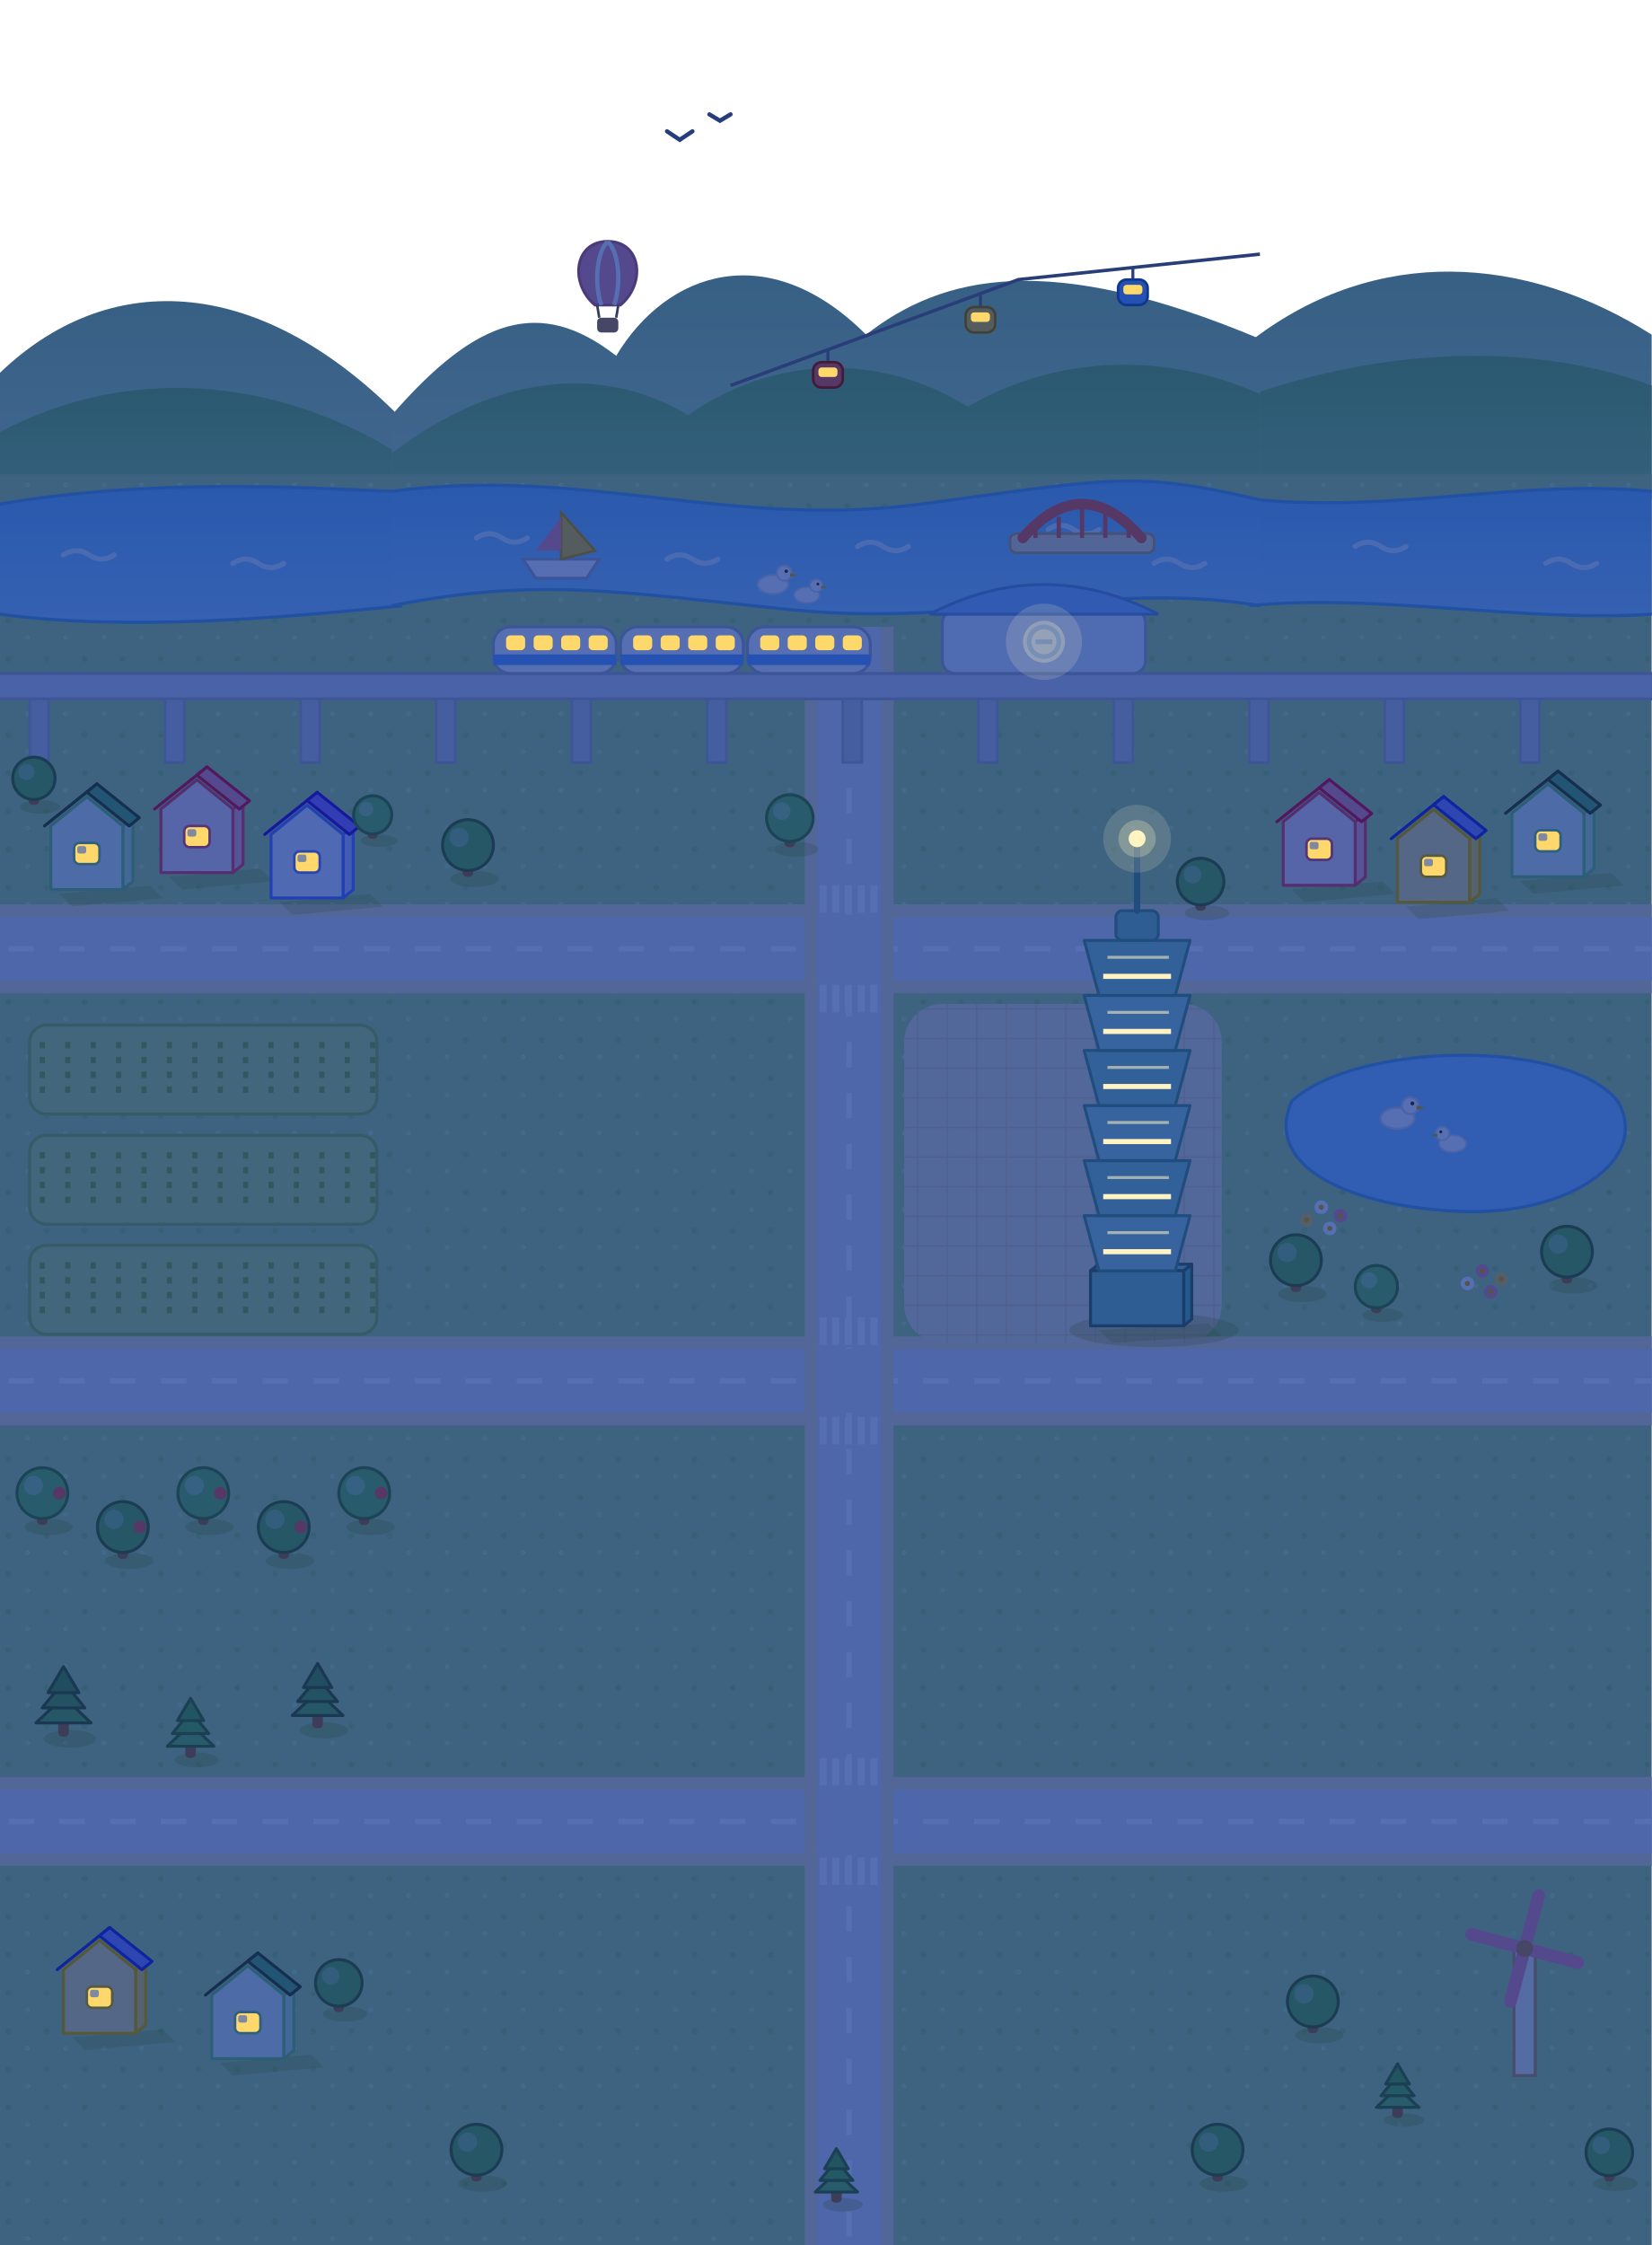
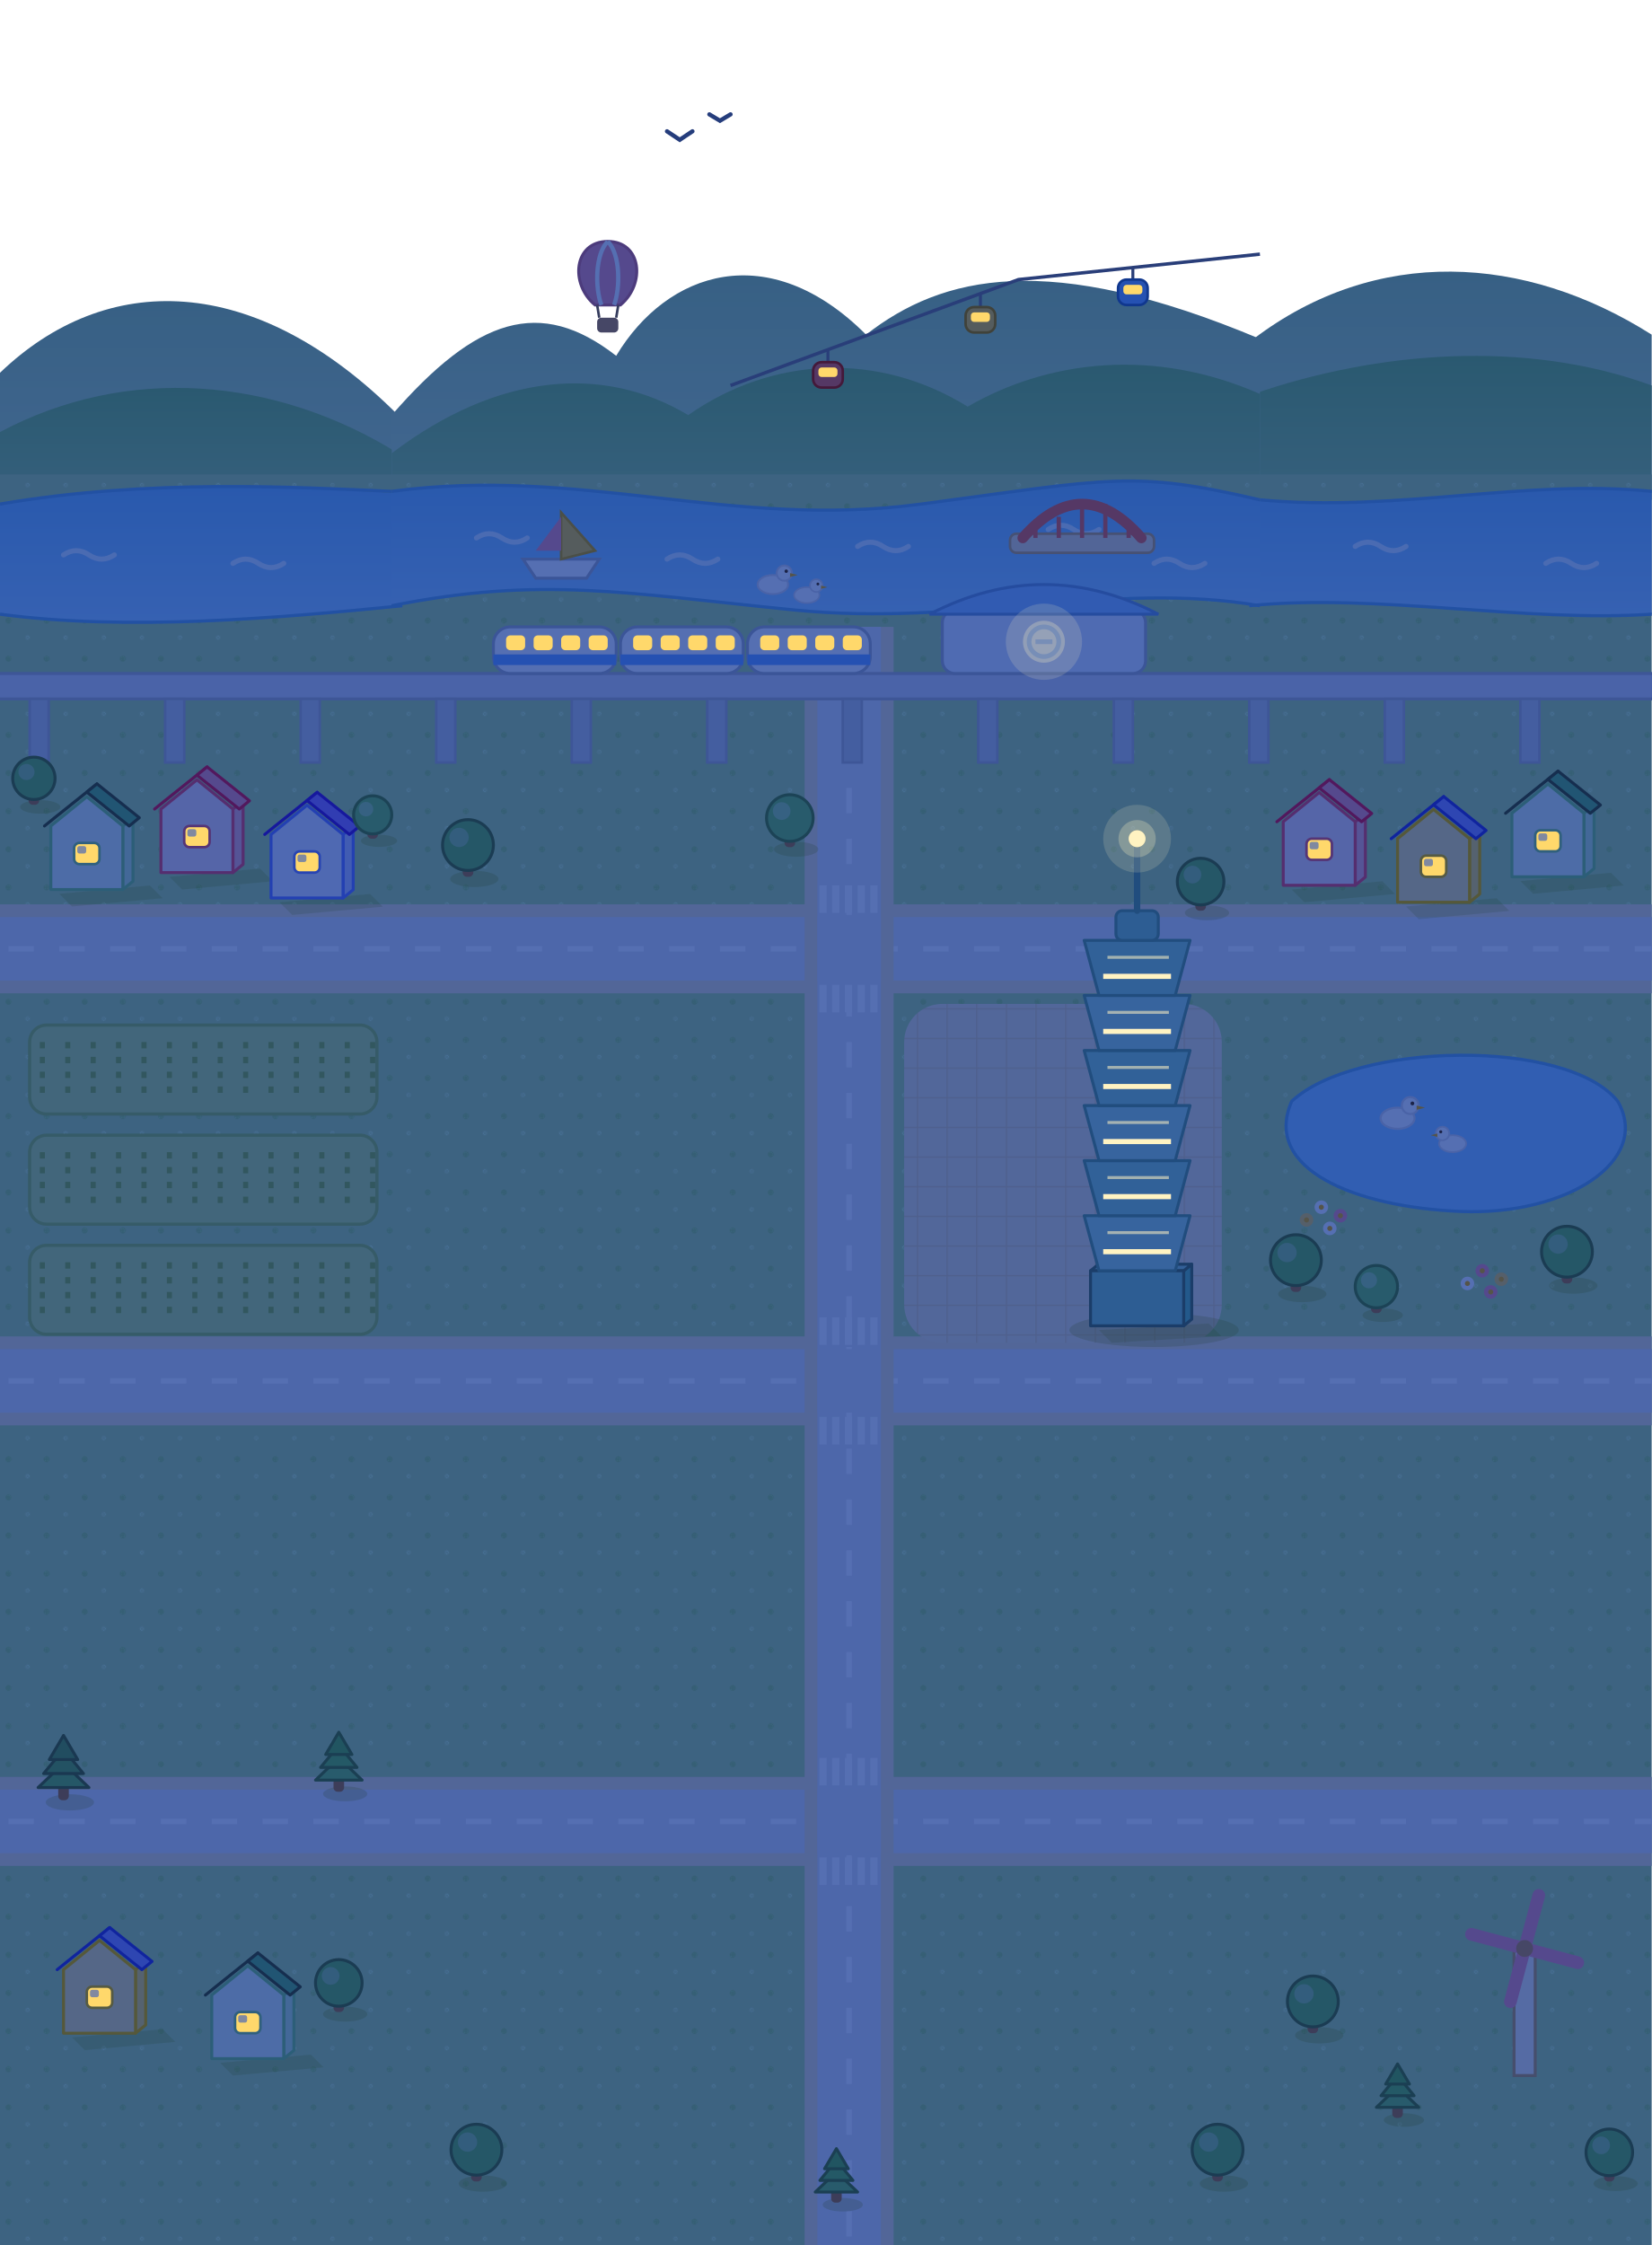
<svg xmlns="http://www.w3.org/2000/svg" width="780" height="1060" viewBox="0 0 780 1060">
  <defs>
    <linearGradient id="mtB" x1="0" y1="0" x2="0" y2="1">
      <stop offset="0" stop-color="#376084" />
      <stop offset="1" stop-color="#416690" />
    </linearGradient>
    <linearGradient id="mtF" x1="0" y1="0" x2="0" y2="1">
      <stop offset="0" stop-color="#2A5970" />
      <stop offset="1" stop-color="#36607D" />
    </linearGradient>
    <linearGradient id="river" x1="0" y1="0" x2="0" y2="1">
      <stop offset="0" stop-color="#2959AD" />
      <stop offset="1" stop-color="#3661B2" />
    </linearGradient>
    <pattern id="grassdots" width="18" height="18" patternUnits="userSpaceOnUse">
      <circle cx="4" cy="5" r="1.4" fill="#365F75" />
      <circle cx="13" cy="13" r="1.2" fill="#416788" />
    </pattern>
    <pattern id="tiles" width="14" height="14" patternUnits="userSpaceOnUse">
      <rect width="14" height="14" fill="#52679A" />
      <path d="M0 0H14M0 0V14" stroke="#4F608D" stroke-width="1.2" />
    </pattern>
  </defs>
  <path d="M0 176 C 50 128, 120 128, 188 196 L188 232 L0 232 Z" fill="url(#mtB)" />
  <path d="M592 160 C 650 116, 720 120, 780 158 L780 232 L592 232 Z" fill="url(#mtB)" />
  <path d="M0 204 C 60 172, 130 178, 188 214 L188 236 L0 236 Z" fill="url(#mtF)" />
  <path d="M592 186 C 650 166, 720 160, 780 182 L780 236 L592 236 Z" fill="url(#mtF)" />
  <g transform="translate(195 0)">
    <path d="M-10 196 C 30 150, 60 140, 96 168 C 120 128, 168 112, 214 158 C 250 130, 300 118, 400 160 L400 230 L-10 230 Z" fill="url(#mtB)" />
    <path d="M-10 214 C 40 176, 90 172, 130 196 C 170 168, 220 166, 262 192 C 300 170, 350 164, 400 186 L400 236 L-10 236 Z" fill="url(#mtF)" />
    <path d="M150 182 L 286 132 L 400 120" stroke="#293E79" stroke-width="1.6" fill="none" />
    <path d="M196 165 v6" stroke="#293E79" stroke-width="1.4" />
    <rect x="189" y="171" width="14" height="12" rx="4" fill="#553865" stroke="#44193A" stroke-width="1.2" />
    <rect x="191.5" y="173.5" width="9" height="4.5" rx="1.5" fill="#FFD86B" />
    <path d="M268 139 v6" stroke="#293E79" stroke-width="1.4" />
    <rect x="261" y="145" width="14" height="12" rx="4" fill="#555C5D" stroke="#40423A" stroke-width="1.2" />
    <rect x="263.5" y="147.5" width="9" height="4.5" rx="1.5" fill="#FFD86B" />
    <path d="M340 126 v6" stroke="#293E79" stroke-width="1.4" />
    <rect x="333" y="132" width="14" height="12" rx="4" fill="#2551B2" stroke="#10378E" stroke-width="1.2" />
    <rect x="335.5" y="134.5" width="9" height="4.5" rx="1.5" fill="#FFD86B" />
    <path d="M120 62 l6 4 6-4 M140 54 l5 3 5-3" stroke="#253D7C" stroke-width="2" fill="none" stroke-linecap="round" />
    <g transform="translate(92 140)">
      <path d="M0 -26 C 16 -26, 18 -6, 6 4 L -6 4 C -18 -6, -16 -26, 0 -26 Z" fill="#55498D" stroke="#4C3B7C" stroke-width="1.4" />
      <path d="M0 -26 C 6 -20, 6 -4, 3 4 M0 -26 C -6 -20, -6 -4, -3 4" stroke="#556FB2" stroke-width="2" fill="none" />
      <path d="M-5 4 L-4 10 M5 4 L4 10" stroke="#353C5D" stroke-width="1.2" />
      <rect x="-5" y="10" width="10" height="7" rx="2" fill="#464766" />
    </g>
  </g>
  <rect x="0" y="224" width="780" height="836" fill="#3D6381" />
  <rect x="0" y="224" width="780" height="836" fill="url(#grassdots)" />
  <path d="M0 238 C 70 226, 140 230, 190 233 L190 286 C 130 292, 60 298, 0 290 Z" fill="url(#river)" />
  <path d="M590 236 C 660 242, 720 226, 780 232 L780 290 C 720 294, 650 280, 590 286 Z" fill="url(#river)" />
  <g transform="translate(195 0)">
    <path d="M-10 232 C 80 220, 150 250, 240 238 S 340 222, 400 236 L400 286 C 330 274, 260 296, 180 288 S 60 272, -10 286 Z" fill="url(#river)" />
  </g>
  <path d="M0 238 C 70 226, 140 230, 185 232" stroke="#2251A3" stroke-width="1.5" fill="none" />
  <path d="M595 236 C 660 242, 720 226, 780 232" stroke="#2251A3" stroke-width="1.5" fill="none" />
  <g transform="translate(195 0)">
    <path d="M-10 232 C 80 220, 150 250, 240 238 S 340 222, 400 236" stroke="#2251A3" stroke-width="1.5" fill="none" />
    <path d="M400 286 C 330 274, 260 296, 180 288 S 60 272, -10 286" stroke="#2251A3" stroke-width="1.5" fill="none" />
  </g>
  <path d="M0 290 C 60 298, 130 292, 190 286" stroke="#2251A3" stroke-width="1.5" fill="none" />
  <path d="M590 286 C 650 280, 720 294, 780 290" stroke="#2251A3" stroke-width="1.5" fill="none" />
  <path d="M30 262 q6 -4 12 0 t12 0" stroke="#4A6BB2" stroke-width="2.4" fill="none" stroke-linecap="round" />
  <path d="M110 266 q6 -4 12 0 t12 0" stroke="#4A6BB2" stroke-width="2.4" fill="none" stroke-linecap="round" />
  <path d="M640 258 q6 -4 12 0 t12 0" stroke="#4A6BB2" stroke-width="2.4" fill="none" stroke-linecap="round" />
  <path d="M730 266 q6 -4 12 0 t12 0" stroke="#4A6BB2" stroke-width="2.4" fill="none" stroke-linecap="round" />
  <g transform="translate(195 0)">
    <path d="M30 254 q6 -4 12 0 t12 0" stroke="#4A6BB2" stroke-width="2.4" fill="none" stroke-linecap="round" />
    <path d="M120 264 q6 -4 12 0 t12 0" stroke="#4A6BB2" stroke-width="2.4" fill="none" stroke-linecap="round" />
    <path d="M210 258 q6 -4 12 0 t12 0" stroke="#4A6BB2" stroke-width="2.4" fill="none" stroke-linecap="round" />
    <path d="M300 250 q6 -4 12 0 t12 0" stroke="#4A6BB2" stroke-width="2.4" fill="none" stroke-linecap="round" />
    <path d="M350 266 q6 -4 12 0 t12 0" stroke="#4A6BB2" stroke-width="2.4" fill="none" stroke-linecap="round" />
    <g transform="translate(286 230)">
      <rect x="-4" y="22" width="68" height="9" rx="3" fill="#526597" stroke="#465174" stroke-width="1.2" />
      <path d="M2 24 Q30 -8 58 24" stroke="#553865" stroke-width="5" fill="none" stroke-linecap="round" />
      <path d="M8 24 V18" stroke="#553865" stroke-width="2" />
      <path d="M19 24 V14" stroke="#553865" stroke-width="2" />
      <path d="M30 24 V8" stroke="#553865" stroke-width="2" />
      <path d="M41 24 V8" stroke="#553865" stroke-width="2" />
      <path d="M52 24 V18" stroke="#553865" stroke-width="2" />
    </g>
    <g transform="translate(70 270)">
      <path d="M-18 -6 h36 l-6 9 h-24 z" fill="#556FB2" stroke="#3B5598" stroke-width="1.4" />
      <path d="M0 -6 V-28 L 16 -10 Z" fill="#555C5D" stroke="#4B4F47" stroke-width="1.2" />
      <path d="M0 -26 L-12 -10 H0" fill="#55498D" />
    </g>
    <g transform="translate(170 276) scale(0.9 0.9)">
      <ellipse cx="0" cy="0" rx="8" ry="5" fill="#556FB2" stroke="#4A63A7" stroke-width="1" />
      <circle cx="6" cy="-6" r="4" fill="#556FB2" stroke="#4A63A7" stroke-width="1" />
      <path d="M9 -6 l4 1 -4 1 z" fill="#555449" />
      <circle cx="7" cy="-7" r="0.9" fill="#1B2348" />
    </g>
    <g transform="translate(186 281) scale(0.75 0.75)">
      <ellipse cx="0" cy="0" rx="8" ry="5" fill="#556FB2" stroke="#4A63A7" stroke-width="1" />
      <circle cx="6" cy="-6" r="4" fill="#556FB2" stroke="#4A63A7" stroke-width="1" />
      <path d="M9 -6 l4 1 -4 1 z" fill="#555449" />
      <circle cx="7" cy="-7" r="0.9" fill="#1B2348" />
    </g>
  </g>
  <rect x="0" y="427.0" width="780" height="42" fill="#526698" />
  <rect x="0" y="433.0" width="780" height="30" fill="#4D67AA" />
  <path d="M4 448 H16 M28 448 H40 M52 448 H64 M76 448 H88 M100 448 H112 M124 448 H136 M148 448 H160 M172 448 H184 M196 448 H208 M220 448 H232 M244 448 H256 M268 448 H280 M292 448 H304 M316 448 H328 M340 448 H352 M364 448 H376 M388 448 H400 M412 448 H424 M436 448 H448 M460 448 H472 M484 448 H496 M508 448 H520 M532 448 H544 M556 448 H568 M580 448 H592 M604 448 H616 M628 448 H640 M652 448 H664 M676 448 H688 M700 448 H712 M724 448 H736 M748 448 H760 M772 448 H780" stroke="#556FB2" stroke-width="2.6" fill="none" />
  <rect x="0" y="631.0" width="780" height="42" fill="#526698" />
  <rect x="0" y="637.0" width="780" height="30" fill="#4D67AA" />
  <path d="M4 652 H16 M28 652 H40 M52 652 H64 M76 652 H88 M100 652 H112 M124 652 H136 M148 652 H160 M172 652 H184 M196 652 H208 M220 652 H232 M244 652 H256 M268 652 H280 M292 652 H304 M316 652 H328 M340 652 H352 M364 652 H376 M388 652 H400 M412 652 H424 M436 652 H448 M460 652 H472 M484 652 H496 M508 652 H520 M532 652 H544 M556 652 H568 M580 652 H592 M604 652 H616 M628 652 H640 M652 652 H664 M676 652 H688 M700 652 H712 M724 652 H736 M748 652 H760 M772 652 H780" stroke="#556FB2" stroke-width="2.6" fill="none" />
  <rect x="0" y="839.0" width="780" height="42" fill="#526698" />
  <rect x="0" y="845.0" width="780" height="30" fill="#4D67AA" />
  <path d="M4 860 H16 M28 860 H40 M52 860 H64 M76 860 H88 M100 860 H112 M124 860 H136 M148 860 H160 M172 860 H184 M196 860 H208 M220 860 H232 M244 860 H256 M268 860 H280 M292 860 H304 M316 860 H328 M340 860 H352 M364 860 H376 M388 860 H400 M412 860 H424 M436 860 H448 M460 860 H472 M484 860 H496 M508 860 H520 M532 860 H544 M556 860 H568 M580 860 H592 M604 860 H616 M628 860 H640 M652 860 H664 M676 860 H688 M700 860 H712 M724 860 H736 M748 860 H760 M772 860 H780" stroke="#556FB2" stroke-width="2.6" fill="none" />
  <rect x="380" y="296" width="42" height="764" fill="#526698" />
  <rect x="386" y="296" width="30" height="764" fill="#4D67AA" />
  <path d="M401 300 V312 M401 324 V336 M401 348 V360 M401 372 V384 M401 396 V408 M401 420 V432 M401 444 V456 M401 468 V480 M401 492 V504 M401 516 V528 M401 540 V552 M401 564 V576 M401 588 V600 M401 612 V624 M401 636 V648 M401 660 V672 M401 684 V696 M401 708 V720 M401 732 V744 M401 756 V768 M401 780 V792 M401 804 V816 M401 828 V840 M401 852 V864 M401 876 V888 M401 900 V912 M401 924 V936 M401 948 V960 M401 972 V984 M401 996 V1008 M401 1020 V1032 M401 1044 V1056" stroke="#556FB2" stroke-width="2.6" fill="none" />
  <g transform="translate(195 0)">
    <rect x="191" y="433" width="30" height="30" fill="#4D67AA" />
    <rect x="192" y="418" width="3.4" height="13" fill="#556FB2" />
    <rect x="192" y="465" width="3.4" height="13" fill="#556FB2" />
    <rect x="198" y="418" width="3.4" height="13" fill="#556FB2" />
    <rect x="198" y="465" width="3.4" height="13" fill="#556FB2" />
    <rect x="204" y="418" width="3.4" height="13" fill="#556FB2" />
    <rect x="204" y="465" width="3.4" height="13" fill="#556FB2" />
    <rect x="210" y="418" width="3.4" height="13" fill="#556FB2" />
    <rect x="210" y="465" width="3.4" height="13" fill="#556FB2" />
    <rect x="216" y="418" width="3.4" height="13" fill="#556FB2" />
    <rect x="216" y="465" width="3.4" height="13" fill="#556FB2" />
    <rect x="191" y="637" width="30" height="30" fill="#4D67AA" />
    <rect x="192" y="622" width="3.4" height="13" fill="#556FB2" />
    <rect x="192" y="669" width="3.4" height="13" fill="#556FB2" />
    <rect x="198" y="622" width="3.4" height="13" fill="#556FB2" />
    <rect x="198" y="669" width="3.4" height="13" fill="#556FB2" />
    <rect x="204" y="622" width="3.4" height="13" fill="#556FB2" />
    <rect x="204" y="669" width="3.4" height="13" fill="#556FB2" />
    <rect x="210" y="622" width="3.4" height="13" fill="#556FB2" />
    <rect x="210" y="669" width="3.4" height="13" fill="#556FB2" />
    <rect x="216" y="622" width="3.4" height="13" fill="#556FB2" />
    <rect x="216" y="669" width="3.4" height="13" fill="#556FB2" />
    <rect x="191" y="845" width="30" height="30" fill="#4D67AA" />
    <rect x="192" y="830" width="3.4" height="13" fill="#556FB2" />
    <rect x="192" y="877" width="3.4" height="13" fill="#556FB2" />
    <rect x="198" y="830" width="3.4" height="13" fill="#556FB2" />
    <rect x="198" y="877" width="3.4" height="13" fill="#556FB2" />
    <rect x="204" y="830" width="3.4" height="13" fill="#556FB2" />
    <rect x="204" y="877" width="3.4" height="13" fill="#556FB2" />
    <rect x="210" y="830" width="3.4" height="13" fill="#556FB2" />
    <rect x="210" y="877" width="3.4" height="13" fill="#556FB2" />
    <rect x="216" y="830" width="3.4" height="13" fill="#556FB2" />
    <rect x="216" y="877" width="3.4" height="13" fill="#556FB2" />
    <rect x="232" y="474" width="150" height="160" rx="18" fill="url(#tiles)" />
  </g>
  <rect x="-10" y="318" width="800" height="12" rx="3" fill="#4A63A8" stroke="#3E5697" stroke-width="1.4" />
  <rect x="14" y="330" width="9" height="30" fill="#445EA0" stroke="#3E5697" stroke-width="1.2" />
  <rect x="78" y="330" width="9" height="30" fill="#445EA0" stroke="#3E5697" stroke-width="1.2" />
  <rect x="142" y="330" width="9" height="30" fill="#445EA0" stroke="#3E5697" stroke-width="1.2" />
  <rect x="206" y="330" width="9" height="30" fill="#445EA0" stroke="#3E5697" stroke-width="1.2" />
  <rect x="270" y="330" width="9" height="30" fill="#445EA0" stroke="#3E5697" stroke-width="1.2" />
  <rect x="334" y="330" width="9" height="30" fill="#445EA0" stroke="#3E5697" stroke-width="1.2" />
  <rect x="398" y="330" width="9" height="30" fill="#445EA0" stroke="#3E5697" stroke-width="1.2" />
  <rect x="462" y="330" width="9" height="30" fill="#445EA0" stroke="#3E5697" stroke-width="1.2" />
  <rect x="526" y="330" width="9" height="30" fill="#445EA0" stroke="#3E5697" stroke-width="1.2" />
  <rect x="590" y="330" width="9" height="30" fill="#445EA0" stroke="#3E5697" stroke-width="1.2" />
  <rect x="654" y="330" width="9" height="30" fill="#445EA0" stroke="#3E5697" stroke-width="1.2" />
  <rect x="718" y="330" width="9" height="30" fill="#445EA0" stroke="#3E5697" stroke-width="1.2" />
  <g transform="translate(195 0)">
    <rect x="38" y="296" width="58" height="22" rx="8" fill="#556FB2" stroke="#3B5598" stroke-width="1.4" />
    <rect x="38" y="309" width="58" height="5" fill="#2551B2" />
    <rect x="44" y="300" width="9" height="7" rx="2" fill="#FFD86B" />
    <rect x="57" y="300" width="9" height="7" rx="2" fill="#FFD86B" />
    <rect x="70" y="300" width="9" height="7" rx="2" fill="#FFD86B" />
    <rect x="83" y="300" width="9" height="7" rx="2" fill="#FFD86B" />
    <rect x="98" y="296" width="58" height="22" rx="8" fill="#556FB2" stroke="#3B5598" stroke-width="1.4" />
    <rect x="98" y="309" width="58" height="5" fill="#2551B2" />
    <rect x="104" y="300" width="9" height="7" rx="2" fill="#FFD86B" />
    <rect x="117" y="300" width="9" height="7" rx="2" fill="#FFD86B" />
    <rect x="130" y="300" width="9" height="7" rx="2" fill="#FFD86B" />
    <rect x="143" y="300" width="9" height="7" rx="2" fill="#FFD86B" />
    <rect x="158" y="296" width="58" height="22" rx="8" fill="#556FB2" stroke="#3B5598" stroke-width="1.4" />
    <rect x="158" y="309" width="58" height="5" fill="#2551B2" />
    <rect x="164" y="300" width="9" height="7" rx="2" fill="#FFD86B" />
    <rect x="177" y="300" width="9" height="7" rx="2" fill="#FFD86B" />
    <rect x="190" y="300" width="9" height="7" rx="2" fill="#FFD86B" />
    <rect x="203" y="300" width="9" height="7" rx="2" fill="#FFD86B" />
    <rect x="250" y="288" width="96" height="30" rx="6" fill="#4F6BB2" stroke="#3B5598" stroke-width="1.4" />
    <path d="M244 290 Q298 262 352 290 Z" fill="#315BB2" stroke="#254C9F" stroke-width="1.4" />
    <circle cx="298" cy="303" r="7" fill="#556FB2" stroke="#2551B2" stroke-width="2.2" />
    <path d="M294 303 h8" stroke="#2551B2" stroke-width="2.2" />
  </g>
  <g transform="translate(195 0)">
    <ellipse cx="29" cy="415" rx="11.4" ry="3.84" fill="rgba(30,60,40,.18)" />
    <rect x="23.5" y="403.2" width="5" height="10.8" rx="2" fill="#3D3D59" />
    <circle cx="26" cy="399.0" r="12" fill="#255767" stroke="#1B3C53" stroke-width="1.4" />
    <circle cx="21.8" cy="395.4" r="4.56" fill="#335D7D" />
    <ellipse cx="181" cy="401" rx="10.45" ry="3.52" fill="rgba(30,60,40,.18)" />
    <rect x="175.5" y="390.1" width="5" height="9.9" rx="2" fill="#3D3D59" />
    <circle cx="178" cy="386.25" r="11" fill="#285B6C" stroke="#1C4356" stroke-width="1.4" />
    <circle cx="174.15" cy="382.95" r="4.18" fill="#366182" />
    <ellipse cx="375" cy="431" rx="10.45" ry="3.52" fill="rgba(30,60,40,.18)" />
    <rect x="369.5" y="420.1" width="5" height="9.9" rx="2" fill="#3D3D59" />
    <circle cx="372" cy="416.25" r="11" fill="#255767" stroke="#1B3C53" stroke-width="1.4" />
    <circle cx="368.15" cy="412.95" r="4.18" fill="#335D7D" />
    <g transform="translate(320 626) scale(1.0) translate(-320 -626)">
      <ellipse cx="350" cy="628" rx="40" ry="8" fill="rgba(30,60,40,.18)" />
      <polygon points="324.0,628.0 375.8,624.9 381.8,630.9 330.0,634.0" fill="rgba(30,60,40,.16)" />
      <polygon points="364.0,626.0 367.8,622.9 367.8,596.9 364.0,600.0" fill="#23598B" stroke="#1B3D69" stroke-width="1.4" stroke-linejoin="round" />
      <polygon points="320.0,600.0 364.0,600.0 367.8,596.9 323.8,596.9" fill="#336098" stroke="#1B3D69" stroke-width="1.4" stroke-linejoin="round" />
      <polygon points="320.0,626.0 364.0,626.0 364.0,600.0 320.0,600.0" fill="#2D5D93" stroke="#1B3D69" stroke-width="1.4" stroke-linejoin="round" />
      <polygon points="324.0,600.0 360.0,600.0 367.0,574.0 317.0,574.0" fill="#37649E" stroke="#214D7E" stroke-width="1.4" stroke-linejoin="round" />
      <path d="M326 591 H358" stroke="#556FB2" stroke-width="2.4" opacity=".85" />
      <polygon points="324.0,574.0 360.0,574.0 367.0,548.0 317.0,548.0" fill="#316198" stroke="#214D7E" stroke-width="1.4" stroke-linejoin="round" />
      <path d="M326 565 H358" stroke="#556FB2" stroke-width="2.4" opacity=".85" />
      <polygon points="324.0,548.0 360.0,548.0 367.0,522.0 317.0,522.0" fill="#37649E" stroke="#214D7E" stroke-width="1.4" stroke-linejoin="round" />
      <path d="M326 539 H358" stroke="#556FB2" stroke-width="2.4" opacity=".85" />
      <polygon points="324.0,522.0 360.0,522.0 367.0,496.0 317.0,496.0" fill="#316198" stroke="#214D7E" stroke-width="1.4" stroke-linejoin="round" />
      <path d="M326 513 H358" stroke="#556FB2" stroke-width="2.4" opacity=".85" />
      <polygon points="324.0,496.0 360.0,496.0 367.0,470.0 317.0,470.0" fill="#37649E" stroke="#214D7E" stroke-width="1.4" stroke-linejoin="round" />
      <path d="M326 487 H358" stroke="#556FB2" stroke-width="2.4" opacity=".85" />
      <polygon points="324.0,470.0 360.0,470.0 367.0,444.0 317.0,444.0" fill="#316198" stroke="#214D7E" stroke-width="1.4" stroke-linejoin="round" />
      <path d="M326 461 H358" stroke="#556FB2" stroke-width="2.4" opacity=".85" />
      <rect x="332" y="430" width="20" height="14" rx="3" fill="#2D5D93" stroke="#214D7E" stroke-width="1.4" />
      <path d="M342 430 V398" stroke="#214D7E" stroke-width="3" stroke-linecap="round" />
      <circle cx="342" cy="396" r="4" fill="#555F58" />
    </g>
    <path d="M326 591 H358" stroke="#FFF3C2" stroke-width="2.4" />
    <path d="M328 582 H357" stroke="#FFF3C2" stroke-width="1.4" opacity=".55" />
    <path d="M326 565 H358" stroke="#FFF3C2" stroke-width="2.4" />
    <path d="M328 556 H357" stroke="#FFF3C2" stroke-width="1.4" opacity=".55" />
    <path d="M326 539 H358" stroke="#FFF3C2" stroke-width="2.4" />
    <path d="M328 530 H357" stroke="#FFF3C2" stroke-width="1.4" opacity=".55" />
    <path d="M326 513 H358" stroke="#FFF3C2" stroke-width="2.4" />
    <path d="M328 504 H357" stroke="#FFF3C2" stroke-width="1.4" opacity=".55" />
    <path d="M326 487 H358" stroke="#FFF3C2" stroke-width="2.4" />
    <path d="M328 478 H357" stroke="#FFF3C2" stroke-width="1.4" opacity=".55" />
    <path d="M326 461 H358" stroke="#FFF3C2" stroke-width="2.4" />
    <path d="M328 452 H357" stroke="#FFF3C2" stroke-width="1.4" opacity=".55" />
    <circle cx="342" cy="396" r="16" fill="#FFF3C2" opacity=".16" />
    <circle cx="342" cy="396" r="8.8" fill="#FFF3C2" opacity=".26" />
    <circle cx="342" cy="396" r="4" fill="#FFF3C2" />
    <circle cx="298" cy="303" r="18" fill="#FFF3C2" opacity=".16" />
    <circle cx="298" cy="303" r="9.9" fill="#FFF3C2" opacity=".26" />
    <ellipse cx="33" cy="1031" rx="11.4" ry="3.84" fill="rgba(30,60,40,.18)" />
    <rect x="27.5" y="1019.2" width="5" height="10.8" rx="2" fill="#3D3D59" />
    <circle cx="30" cy="1015.0" r="12" fill="#255767" stroke="#1B3C53" stroke-width="1.4" />
    <circle cx="25.8" cy="1011.4" r="4.56" fill="#335D7D" />
    <ellipse cx="203" cy="1041" rx="9.5" ry="3.2" fill="rgba(30,60,40,.18)" />
    <rect x="197.5" y="1034.0" width="5" height="6.0" rx="2" fill="#3D3D59" />
    <polygon points="190.0,1035.0 210.0,1035.0 200.0,1025.5" fill="#285B6C" stroke="#1B3F53" stroke-width="1.4" stroke-linejoin="round" />
    <polygon points="192.2,1029.5 207.8,1029.5 200.0,1020.0" fill="#245966" stroke="#1B3F53" stroke-width="1.4" stroke-linejoin="round" />
    <polygon points="194.4,1024.0 205.6,1024.0 200.0,1014.5" fill="#215561" stroke="#1B3F53" stroke-width="1.4" stroke-linejoin="round" />
    <ellipse cx="383" cy="1031" rx="11.4" ry="3.84" fill="rgba(30,60,40,.18)" />
    <rect x="377.5" y="1019.2" width="5" height="10.8" rx="2" fill="#3D3D59" />
    <circle cx="380" cy="1015.0" r="12" fill="#255767" stroke="#1B3C53" stroke-width="1.4" />
    <circle cx="375.8" cy="1011.4" r="4.56" fill="#335D7D" />
  </g>
  <polygon points="28.0,422.0 70.8,418.1 76.8,424.1 34.0,428.0" fill="rgba(30,60,40,.16)" />
  <polygon points="58.0,420.0 62.8,416.1 62.8,386.1 58.0,390.0" fill="#436898" stroke="#2C5E78" stroke-width="1.4" stroke-linejoin="round" />
  <polygon points="21.0,390.0 41.0,374.0 45.8,370.1 25.8,386.1" fill="#1D4665" stroke="#162E4F" stroke-width="1.4" stroke-linejoin="round" />
  <polygon points="41.0,374.0 61.0,390.0 65.8,386.1 45.8,370.1" fill="#215573" stroke="#162E4F" stroke-width="1.4" stroke-linejoin="round" />
  <polygon points="24.0,420.0 58.0,420.0 58.0,390.0 41.0,376.2 24.0,390.0" fill="#4D6CA7" stroke="#2C5E78" stroke-width="1.4" stroke-linejoin="round" />
  <rect x="35.0" y="398" width="12" height="10" rx="2.5" fill="#FFD86B" stroke="#30607D" stroke-width="1.2" />
  <rect x="36.5" y="399.5" width="4.2" height="3.5" rx="1" fill="#556FB2" opacity=".75" />
  <polygon points="80.0,414.0 122.8,410.1 128.8,416.1 86.0,420.0" fill="rgba(30,60,40,.16)" />
  <polygon points="110.0,412.0 114.8,408.1 114.8,378.1 110.0,382.0" fill="#555496" stroke="#552E6F" stroke-width="1.4" stroke-linejoin="round" />
  <polygon points="73.0,382.0 93.0,366.0 97.8,362.1 77.8,378.1" fill="#553479" stroke="#52185D" stroke-width="1.4" stroke-linejoin="round" />
  <polygon points="93.0,366.0 113.0,382.0 117.8,378.1 97.8,362.1" fill="#55498D" stroke="#52185D" stroke-width="1.4" stroke-linejoin="round" />
  <polygon points="76.0,412.0 110.0,412.0 110.0,382.0 93.0,368.2 76.0,382.0" fill="#5565A8" stroke="#552E6F" stroke-width="1.4" stroke-linejoin="round" />
  <rect x="87.0" y="390" width="12" height="10" rx="2.5" fill="#FFD86B" stroke="#553576" stroke-width="1.2" />
  <rect x="88.5" y="391.5" width="4.2" height="3.5" rx="1" fill="#556FB2" opacity=".75" />
  <polygon points="132.0,426.0 174.8,422.1 180.8,428.1 138.0,432.0" fill="rgba(30,60,40,.16)" />
  <polygon points="162.0,424.0 166.8,420.1 166.8,390.1 162.0,394.0" fill="#415CB2" stroke="#2340B2" stroke-width="1.4" stroke-linejoin="round" />
  <polygon points="125.0,394.0 145.0,378.0 149.8,374.1 129.8,390.1" fill="#2328B2" stroke="#16189D" stroke-width="1.4" stroke-linejoin="round" />
  <polygon points="145.0,378.0 165.0,394.0 169.8,390.1 149.8,374.1" fill="#313DB2" stroke="#16189D" stroke-width="1.4" stroke-linejoin="round" />
  <polygon points="128.0,424.0 162.0,424.0 162.0,394.0 145.0,380.2 128.0,394.0" fill="#4F69B2" stroke="#2340B2" stroke-width="1.4" stroke-linejoin="round" />
  <rect x="139.0" y="402" width="12" height="10" rx="2.5" fill="#FFD86B" stroke="#2845B2" stroke-width="1.2" />
  <rect x="140.5" y="403.5" width="4.2" height="3.5" rx="1" fill="#556FB2" opacity=".75" />
  <ellipse cx="19" cy="381" rx="9.5" ry="3.2" fill="rgba(30,60,40,.18)" />
  <rect x="13.5" y="371.0" width="5" height="9.0" rx="2" fill="#3D3D59" />
  <circle cx="16" cy="367.5" r="10" fill="#255767" stroke="#1B3C53" stroke-width="1.4" />
  <circle cx="12.5" cy="364.5" r="3.8" fill="#335D7D" />
  <ellipse cx="179" cy="397" rx="8.55" ry="2.88" fill="rgba(30,60,40,.18)" />
  <rect x="173.5" y="387.9" width="5" height="8.1" rx="2" fill="#3D3D59" />
  <circle cx="176" cy="384.75" r="9" fill="#285B6C" stroke="#1C4356" stroke-width="1.4" />
  <circle cx="172.85" cy="382.05" r="3.42" fill="#366182" />
  <rect x="14" y="484" width="164" height="42" rx="8" fill="#42667B" stroke="#365B68" stroke-width="1.5" />
  <path d="M20 492 v26" stroke="#32575F" stroke-width="2.4" stroke-dasharray="3 4" />
  <path d="M32 492 v26" stroke="#32575F" stroke-width="2.4" stroke-dasharray="3 4" />
  <path d="M44 492 v26" stroke="#32575F" stroke-width="2.4" stroke-dasharray="3 4" />
  <path d="M56 492 v26" stroke="#32575F" stroke-width="2.4" stroke-dasharray="3 4" />
  <path d="M68 492 v26" stroke="#32575F" stroke-width="2.4" stroke-dasharray="3 4" />
  <path d="M80 492 v26" stroke="#32575F" stroke-width="2.4" stroke-dasharray="3 4" />
  <path d="M92 492 v26" stroke="#32575F" stroke-width="2.4" stroke-dasharray="3 4" />
  <path d="M104 492 v26" stroke="#32575F" stroke-width="2.4" stroke-dasharray="3 4" />
  <path d="M116 492 v26" stroke="#32575F" stroke-width="2.4" stroke-dasharray="3 4" />
  <path d="M128 492 v26" stroke="#32575F" stroke-width="2.4" stroke-dasharray="3 4" />
  <path d="M140 492 v26" stroke="#32575F" stroke-width="2.4" stroke-dasharray="3 4" />
  <path d="M152 492 v26" stroke="#32575F" stroke-width="2.4" stroke-dasharray="3 4" />
  <path d="M164 492 v26" stroke="#32575F" stroke-width="2.4" stroke-dasharray="3 4" />
  <path d="M176 492 v26" stroke="#32575F" stroke-width="2.4" stroke-dasharray="3 4" />
  <rect x="14" y="536" width="164" height="42" rx="8" fill="#42667B" stroke="#365B68" stroke-width="1.5" />
  <path d="M20 544 v26" stroke="#32575F" stroke-width="2.4" stroke-dasharray="3 4" />
  <path d="M32 544 v26" stroke="#32575F" stroke-width="2.4" stroke-dasharray="3 4" />
  <path d="M44 544 v26" stroke="#32575F" stroke-width="2.4" stroke-dasharray="3 4" />
  <path d="M56 544 v26" stroke="#32575F" stroke-width="2.4" stroke-dasharray="3 4" />
  <path d="M68 544 v26" stroke="#32575F" stroke-width="2.4" stroke-dasharray="3 4" />
  <path d="M80 544 v26" stroke="#32575F" stroke-width="2.4" stroke-dasharray="3 4" />
  <path d="M92 544 v26" stroke="#32575F" stroke-width="2.4" stroke-dasharray="3 4" />
  <path d="M104 544 v26" stroke="#32575F" stroke-width="2.4" stroke-dasharray="3 4" />
  <path d="M116 544 v26" stroke="#32575F" stroke-width="2.4" stroke-dasharray="3 4" />
  <path d="M128 544 v26" stroke="#32575F" stroke-width="2.4" stroke-dasharray="3 4" />
  <path d="M140 544 v26" stroke="#32575F" stroke-width="2.4" stroke-dasharray="3 4" />
  <path d="M152 544 v26" stroke="#32575F" stroke-width="2.4" stroke-dasharray="3 4" />
  <path d="M164 544 v26" stroke="#32575F" stroke-width="2.4" stroke-dasharray="3 4" />
  <path d="M176 544 v26" stroke="#32575F" stroke-width="2.4" stroke-dasharray="3 4" />
  <rect x="14" y="588" width="164" height="42" rx="8" fill="#42667B" stroke="#365B68" stroke-width="1.5" />
  <path d="M20 596 v26" stroke="#32575F" stroke-width="2.4" stroke-dasharray="3 4" />
  <path d="M32 596 v26" stroke="#32575F" stroke-width="2.4" stroke-dasharray="3 4" />
  <path d="M44 596 v26" stroke="#32575F" stroke-width="2.4" stroke-dasharray="3 4" />
  <path d="M56 596 v26" stroke="#32575F" stroke-width="2.4" stroke-dasharray="3 4" />
  <path d="M68 596 v26" stroke="#32575F" stroke-width="2.4" stroke-dasharray="3 4" />
  <path d="M80 596 v26" stroke="#32575F" stroke-width="2.4" stroke-dasharray="3 4" />
  <path d="M92 596 v26" stroke="#32575F" stroke-width="2.4" stroke-dasharray="3 4" />
  <path d="M104 596 v26" stroke="#32575F" stroke-width="2.4" stroke-dasharray="3 4" />
  <path d="M116 596 v26" stroke="#32575F" stroke-width="2.4" stroke-dasharray="3 4" />
  <path d="M128 596 v26" stroke="#32575F" stroke-width="2.4" stroke-dasharray="3 4" />
  <path d="M140 596 v26" stroke="#32575F" stroke-width="2.4" stroke-dasharray="3 4" />
  <path d="M152 596 v26" stroke="#32575F" stroke-width="2.4" stroke-dasharray="3 4" />
  <path d="M164 596 v26" stroke="#32575F" stroke-width="2.4" stroke-dasharray="3 4" />
  <path d="M176 596 v26" stroke="#32575F" stroke-width="2.4" stroke-dasharray="3 4" />
-   <ellipse cx="23" cy="721" rx="11.4" ry="3.84" fill="rgba(30,60,40,.18)" />
-   <rect x="17.5" y="709.2" width="5" height="10.8" rx="2" fill="#3D3D59" />
-   <circle cx="20" cy="705.0" r="12" fill="#285B6C" stroke="#1C4356" stroke-width="1.4" />
-   <circle cx="15.8" cy="701.4" r="4.56" fill="#366182" />
-   <ellipse cx="61" cy="737" rx="11.4" ry="3.84" fill="rgba(30,60,40,.18)" />
-   <rect x="55.5" y="725.2" width="5" height="10.8" rx="2" fill="#3D3D59" />
-   <circle cx="58" cy="721.0" r="12" fill="#255767" stroke="#1B3C53" stroke-width="1.4" />
-   <circle cx="53.8" cy="717.4" r="4.56" fill="#335D7D" />
-   <ellipse cx="99" cy="721" rx="11.4" ry="3.84" fill="rgba(30,60,40,.18)" />
-   <rect x="93.5" y="709.2" width="5" height="10.8" rx="2" fill="#3D3D59" />
-   <circle cx="96" cy="705.0" r="12" fill="#285B6C" stroke="#1C4356" stroke-width="1.4" />
-   <circle cx="91.8" cy="701.4" r="4.56" fill="#366182" />
-   <ellipse cx="137" cy="737" rx="11.4" ry="3.84" fill="rgba(30,60,40,.18)" />
-   <rect x="131.5" y="725.2" width="5" height="10.8" rx="2" fill="#3D3D59" />
-   <circle cx="134" cy="721.0" r="12" fill="#255767" stroke="#1B3C53" stroke-width="1.4" />
-   <circle cx="129.8" cy="717.4" r="4.56" fill="#335D7D" />
-   <ellipse cx="175" cy="721" rx="11.4" ry="3.84" fill="rgba(30,60,40,.18)" />
-   <rect x="169.5" y="709.2" width="5" height="10.8" rx="2" fill="#3D3D59" />
-   <circle cx="172" cy="705.0" r="12" fill="#285B6C" stroke="#1C4356" stroke-width="1.4" />
-   <circle cx="167.8" cy="701.4" r="4.56" fill="#366182" />
-   <circle cx="28" cy="705" r="3" fill="#553865" />
-   <circle cx="66" cy="721" r="3" fill="#553865" />
-   <circle cx="104" cy="705" r="3" fill="#553865" />
-   <circle cx="142" cy="721" r="3" fill="#553865" />
-   <circle cx="180" cy="705" r="3" fill="#553865" />
-   <ellipse cx="33" cy="821" rx="12.35" ry="4.16" fill="rgba(30,60,40,.18)" />
-   <rect x="27.5" y="812.2" width="5" height="7.8" rx="2" fill="#3D3D59" />
-   <polygon points="17.0,813.5 43.0,813.5 30.0,801.1" fill="#255767" stroke="#1A3851" stroke-width="1.4" stroke-linejoin="round" />
-   <polygon points="19.9,806.4 40.1,806.4 30.0,794.0" fill="#235263" stroke="#1A3851" stroke-width="1.4" stroke-linejoin="round" />
-   <polygon points="22.7,799.2 37.3,799.2 30.0,786.9" fill="#214D60" stroke="#1A3851" stroke-width="1.4" stroke-linejoin="round" />
-   <ellipse cx="93" cy="831" rx="10.45" ry="3.52" fill="rgba(30,60,40,.18)" />
-   <rect x="87.5" y="823.4" width="5" height="6.6" rx="2" fill="#3D3D59" />
-   <polygon points="79.0,824.5 101.0,824.5 90.0,814.0" fill="#285B6C" stroke="#1B3F53" stroke-width="1.4" stroke-linejoin="round" />
-   <polygon points="81.4,818.5 98.6,818.5 90.0,808.0" fill="#245966" stroke="#1B3F53" stroke-width="1.4" stroke-linejoin="round" />
-   <polygon points="83.8,812.4 96.2,812.4 90.0,801.9" fill="#215561" stroke="#1B3F53" stroke-width="1.4" stroke-linejoin="round" />
-   <ellipse cx="153" cy="817" rx="11.4" ry="3.84" fill="rgba(30,60,40,.18)" />
-   <rect x="147.5" y="808.8" width="5" height="7.2" rx="2" fill="#3D3D59" />
-   <polygon points="138.0,810.0 162.0,810.0 150.0,798.6" fill="#255767" stroke="#1A3851" stroke-width="1.4" stroke-linejoin="round" />
-   <polygon points="140.6,803.4 159.4,803.4 150.0,792.0" fill="#235263" stroke="#1A3851" stroke-width="1.4" stroke-linejoin="round" />
-   <polygon points="143.3,796.8 156.7,796.8 150.0,785.4" fill="#214D60" stroke="#1A3851" stroke-width="1.4" stroke-linejoin="round" />
+   <ellipse cx="33" cy="851" rx="11.4" ry="3.84" fill="rgba(30,60,40,.18)" />
+   <rect x="27.5" y="842.8" width="5" height="7.2" rx="2" fill="#3D3D59" />
+   <polygon points="18.0,844.0 42.0,844.0 30.0,832.6" fill="#255767" stroke="#1A3851" stroke-width="1.4" stroke-linejoin="round" />
+   <polygon points="20.6,837.4 39.4,837.4 30.0,826.0" fill="#235263" stroke="#1A3851" stroke-width="1.4" stroke-linejoin="round" />
+   <polygon points="23.3,830.8 36.7,830.8 30.0,819.4" fill="#214D60" stroke="#1A3851" stroke-width="1.4" stroke-linejoin="round" />
+   <ellipse cx="163" cy="847" rx="10.45" ry="3.52" fill="rgba(30,60,40,.18)" />
+   <rect x="157.5" y="839.4" width="5" height="6.6" rx="2" fill="#3D3D59" />
+   <polygon points="149.0,840.5 171.0,840.5 160.0,830.0" fill="#285B6C" stroke="#1B3F53" stroke-width="1.4" stroke-linejoin="round" />
+   <polygon points="151.4,834.5 168.6,834.5 160.0,824.0" fill="#245966" stroke="#1B3F53" stroke-width="1.4" stroke-linejoin="round" />
+   <polygon points="153.8,828.4 166.2,828.4 160.0,817.9" fill="#215561" stroke="#1B3F53" stroke-width="1.4" stroke-linejoin="round" />
  <polygon points="34.0,962.0 76.8,958.1 82.8,964.1 40.0,968.0" fill="rgba(30,60,40,.16)" />
  <polygon points="64.0,960.0 68.8,956.1 68.8,926.1 64.0,930.0" fill="#55626F" stroke="#55583A" stroke-width="1.4" stroke-linejoin="round" />
  <polygon points="27.0,930.0 47.0,914.0 51.8,910.1 31.8,926.1" fill="#1E34B2" stroke="#10249E" stroke-width="1.4" stroke-linejoin="round" />
  <polygon points="47.0,914.0 67.0,930.0 71.8,926.1 51.8,910.1" fill="#2E46B2" stroke="#10249E" stroke-width="1.4" stroke-linejoin="round" />
  <polygon points="30.0,960.0 64.0,960.0 64.0,930.0 47.0,916.2 30.0,930.0" fill="#556787" stroke="#55583A" stroke-width="1.4" stroke-linejoin="round" />
  <rect x="41.0" y="938" width="12" height="10" rx="2.5" fill="#FFD86B" stroke="#555A43" stroke-width="1.2" />
  <rect x="42.5" y="939.5" width="4.2" height="3.5" rx="1" fill="#556FB2" opacity=".75" />
  <polygon points="104.0,974.0 146.8,970.1 152.8,976.1 110.0,980.0" fill="rgba(30,60,40,.16)" />
  <polygon points="134.0,972.0 138.8,968.1 138.8,938.1 134.0,942.0" fill="#436898" stroke="#2C5E78" stroke-width="1.4" stroke-linejoin="round" />
  <polygon points="97.0,942.0 117.0,926.0 121.8,922.1 101.8,938.1" fill="#1D4665" stroke="#162E4F" stroke-width="1.4" stroke-linejoin="round" />
  <polygon points="117.0,926.0 137.0,942.0 141.8,938.1 121.8,922.1" fill="#215573" stroke="#162E4F" stroke-width="1.4" stroke-linejoin="round" />
  <polygon points="100.0,972.0 134.0,972.0 134.0,942.0 117.0,928.2 100.0,942.0" fill="#4D6CA7" stroke="#2C5E78" stroke-width="1.4" stroke-linejoin="round" />
  <rect x="111.0" y="950" width="12" height="10" rx="2.5" fill="#FFD86B" stroke="#30607D" stroke-width="1.2" />
  <rect x="112.5" y="951.5" width="4.2" height="3.5" rx="1" fill="#556FB2" opacity=".75" />
  <ellipse cx="163" cy="951" rx="10.45" ry="3.52" fill="rgba(30,60,40,.18)" />
  <rect x="157.5" y="940.1" width="5" height="9.9" rx="2" fill="#3D3D59" />
  <circle cx="160" cy="936.25" r="11" fill="#255767" stroke="#1B3C53" stroke-width="1.4" />
  <circle cx="156.15" cy="932.95" r="4.18" fill="#335D7D" />
  <polygon points="610.0,420.0 652.8,416.1 658.8,422.1 616.0,426.0" fill="rgba(30,60,40,.16)" />
  <polygon points="640.0,418.0 644.8,414.1 644.8,384.1 640.0,388.0" fill="#555496" stroke="#552E6F" stroke-width="1.4" stroke-linejoin="round" />
  <polygon points="603.0,388.0 623.0,372.0 627.8,368.1 607.8,384.1" fill="#553479" stroke="#52185D" stroke-width="1.4" stroke-linejoin="round" />
  <polygon points="623.0,372.0 643.0,388.0 647.8,384.1 627.8,368.1" fill="#55498D" stroke="#52185D" stroke-width="1.4" stroke-linejoin="round" />
  <polygon points="606.0,418.0 640.0,418.0 640.0,388.0 623.0,374.2 606.0,388.0" fill="#5565A8" stroke="#552E6F" stroke-width="1.4" stroke-linejoin="round" />
  <rect x="617.0" y="396" width="12" height="10" rx="2.5" fill="#FFD86B" stroke="#553576" stroke-width="1.2" />
  <rect x="618.5" y="397.5" width="4.2" height="3.5" rx="1" fill="#556FB2" opacity=".75" />
  <polygon points="664.0,428.0 706.8,424.1 712.8,430.1 670.0,434.0" fill="rgba(30,60,40,.16)" />
  <polygon points="694.0,426.0 698.8,422.1 698.8,392.1 694.0,396.0" fill="#55626F" stroke="#55583A" stroke-width="1.4" stroke-linejoin="round" />
  <polygon points="657.0,396.0 677.0,380.0 681.8,376.1 661.8,392.1" fill="#1E34B2" stroke="#10249E" stroke-width="1.4" stroke-linejoin="round" />
  <polygon points="677.0,380.0 697.0,396.0 701.8,392.1 681.8,376.1" fill="#2E46B2" stroke="#10249E" stroke-width="1.4" stroke-linejoin="round" />
  <polygon points="660.0,426.0 694.0,426.0 694.0,396.0 677.0,382.2 660.0,396.0" fill="#556787" stroke="#55583A" stroke-width="1.4" stroke-linejoin="round" />
  <rect x="671.0" y="404" width="12" height="10" rx="2.5" fill="#FFD86B" stroke="#555A43" stroke-width="1.2" />
  <rect x="672.5" y="405.5" width="4.2" height="3.5" rx="1" fill="#556FB2" opacity=".75" />
  <polygon points="718.0,416.0 760.8,412.1 766.8,418.1 724.0,422.0" fill="rgba(30,60,40,.16)" />
  <polygon points="748.0,414.0 752.8,410.1 752.8,380.1 748.0,384.0" fill="#436898" stroke="#2C5E78" stroke-width="1.4" stroke-linejoin="round" />
  <polygon points="711.0,384.0 731.0,368.0 735.8,364.1 715.8,380.1" fill="#1D4665" stroke="#162E4F" stroke-width="1.4" stroke-linejoin="round" />
  <polygon points="731.0,368.0 751.0,384.0 755.8,380.1 735.8,364.1" fill="#215573" stroke="#162E4F" stroke-width="1.4" stroke-linejoin="round" />
  <polygon points="714.0,414.0 748.0,414.0 748.0,384.0 731.0,370.2 714.0,384.0" fill="#4D6CA7" stroke="#2C5E78" stroke-width="1.4" stroke-linejoin="round" />
  <rect x="725.0" y="392" width="12" height="10" rx="2.5" fill="#FFD86B" stroke="#30607D" stroke-width="1.2" />
  <rect x="726.5" y="393.5" width="4.2" height="3.5" rx="1" fill="#556FB2" opacity=".75" />
  <path d="M610 520 C 640 492, 740 490, 764 520 C 780 548, 740 574, 690 572 C 640 570, 596 552, 610 520 Z" fill="#315EB2" stroke="#2251A3" stroke-width="1.5" />
  <g transform="translate(660 528) scale(1.0 1.0)">
    <ellipse cx="0" cy="0" rx="8" ry="5" fill="#556FB2" stroke="#4A63A7" stroke-width="1" />
    <circle cx="6" cy="-6" r="4" fill="#556FB2" stroke="#4A63A7" stroke-width="1" />
    <path d="M9 -6 l4 1 -4 1 z" fill="#555449" />
    <circle cx="7" cy="-7" r="0.9" fill="#1B2348" />
  </g>
  <g transform="translate(686 540) scale(-0.8 0.8)">
    <ellipse cx="0" cy="0" rx="8" ry="5" fill="#556FB2" stroke="#4A63A7" stroke-width="1" />
    <circle cx="6" cy="-6" r="4" fill="#556FB2" stroke="#4A63A7" stroke-width="1" />
    <path d="M9 -6 l4 1 -4 1 z" fill="#555449" />
    <circle cx="7" cy="-7" r="0.9" fill="#1B2348" />
  </g>
  <ellipse cx="615" cy="611" rx="11.4" ry="3.84" fill="rgba(30,60,40,.18)" />
  <rect x="609.5" y="599.2" width="5" height="10.8" rx="2" fill="#3D3D59" />
  <circle cx="612" cy="595.0" r="12" fill="#255767" stroke="#1B3C53" stroke-width="1.4" />
  <circle cx="607.8" cy="591.4" r="4.56" fill="#335D7D" />
  <ellipse cx="653" cy="621" rx="9.5" ry="3.2" fill="rgba(30,60,40,.18)" />
  <rect x="647.5" y="611.0" width="5" height="9.0" rx="2" fill="#3D3D59" />
  <circle cx="650" cy="607.5" r="10" fill="#285B6C" stroke="#1C4356" stroke-width="1.4" />
  <circle cx="646.5" cy="604.5" r="3.8" fill="#366182" />
  <ellipse cx="743" cy="607" rx="11.4" ry="3.84" fill="rgba(30,60,40,.18)" />
  <rect x="737.5" y="595.2" width="5" height="10.8" rx="2" fill="#3D3D59" />
  <circle cx="740" cy="591.0" r="12" fill="#255767" stroke="#1B3C53" stroke-width="1.4" />
  <circle cx="735.8" cy="587.4" r="4.56" fill="#335D7D" />
  <circle cx="700" cy="600" r="3.2" fill="#55498D" />
  <circle cx="700" cy="600" r="1.2" fill="#555449" />
  <circle cx="709" cy="604" r="3.2" fill="#555F6A" />
  <circle cx="709" cy="604" r="1.2" fill="#555449" />
  <circle cx="693" cy="606" r="3.2" fill="#556FB2" />
  <circle cx="693" cy="606" r="1.2" fill="#555449" />
  <circle cx="704" cy="610" r="3.2" fill="#55498D" />
  <circle cx="704" cy="610" r="1.2" fill="#555449" />
  <circle cx="624" cy="570" r="3.2" fill="#556FB2" />
  <circle cx="624" cy="570" r="1.2" fill="#555449" />
  <circle cx="633" cy="574" r="3.2" fill="#55498D" />
  <circle cx="633" cy="574" r="1.2" fill="#555449" />
  <circle cx="617" cy="576" r="3.2" fill="#555F6A" />
  <circle cx="617" cy="576" r="1.2" fill="#555449" />
  <circle cx="628" cy="580" r="3.2" fill="#556FB2" />
  <circle cx="628" cy="580" r="1.2" fill="#555449" />
  <g transform="translate(720 980)">
    <rect x="-5" y="-60" width="10" height="60" fill="#556BA4" stroke="#464E6C" stroke-width="1.4" />
    <path d="M0 -60 L25.1 -53.3" stroke="#55498D" stroke-width="6" stroke-linecap="round" />
    <path d="M0 -60 L-6.7 -34.9" stroke="#55498D" stroke-width="6" stroke-linecap="round" />
    <path d="M0 -60 L-25.1 -66.7" stroke="#55498D" stroke-width="6" stroke-linecap="round" />
    <path d="M0 -60 L6.7 -85.1" stroke="#55498D" stroke-width="6" stroke-linecap="round" />
    <circle cx="0" cy="-60" r="4" fill="#464766" />
  </g>
  <ellipse cx="623" cy="961" rx="11.4" ry="3.84" fill="rgba(30,60,40,.18)" />
  <rect x="617.5" y="949.2" width="5" height="10.8" rx="2" fill="#3D3D59" />
  <circle cx="620" cy="945.0" r="12" fill="#255767" stroke="#1B3C53" stroke-width="1.4" />
  <circle cx="615.8" cy="941.4" r="4.56" fill="#335D7D" />
  <ellipse cx="663" cy="1001" rx="9.5" ry="3.2" fill="rgba(30,60,40,.18)" />
  <rect x="657.5" y="994.0" width="5" height="6.0" rx="2" fill="#3D3D59" />
  <polygon points="650.0,995.0 670.0,995.0 660.0,985.5" fill="#285B6C" stroke="#1B3F53" stroke-width="1.4" stroke-linejoin="round" />
  <polygon points="652.2,989.5 667.8,989.5 660.0,980.0" fill="#245966" stroke="#1B3F53" stroke-width="1.4" stroke-linejoin="round" />
  <polygon points="654.4,984.0 665.6,984.0 660.0,974.5" fill="#215561" stroke="#1B3F53" stroke-width="1.4" stroke-linejoin="round" />
  <ellipse cx="763" cy="1031" rx="10.45" ry="3.52" fill="rgba(30,60,40,.18)" />
  <rect x="757.5" y="1020.1" width="5" height="9.9" rx="2" fill="#3D3D59" />
  <circle cx="760" cy="1016.25" r="11" fill="#255767" stroke="#1B3C53" stroke-width="1.4" />
  <circle cx="756.15" cy="1012.95" r="4.18" fill="#335D7D" />
</svg>
